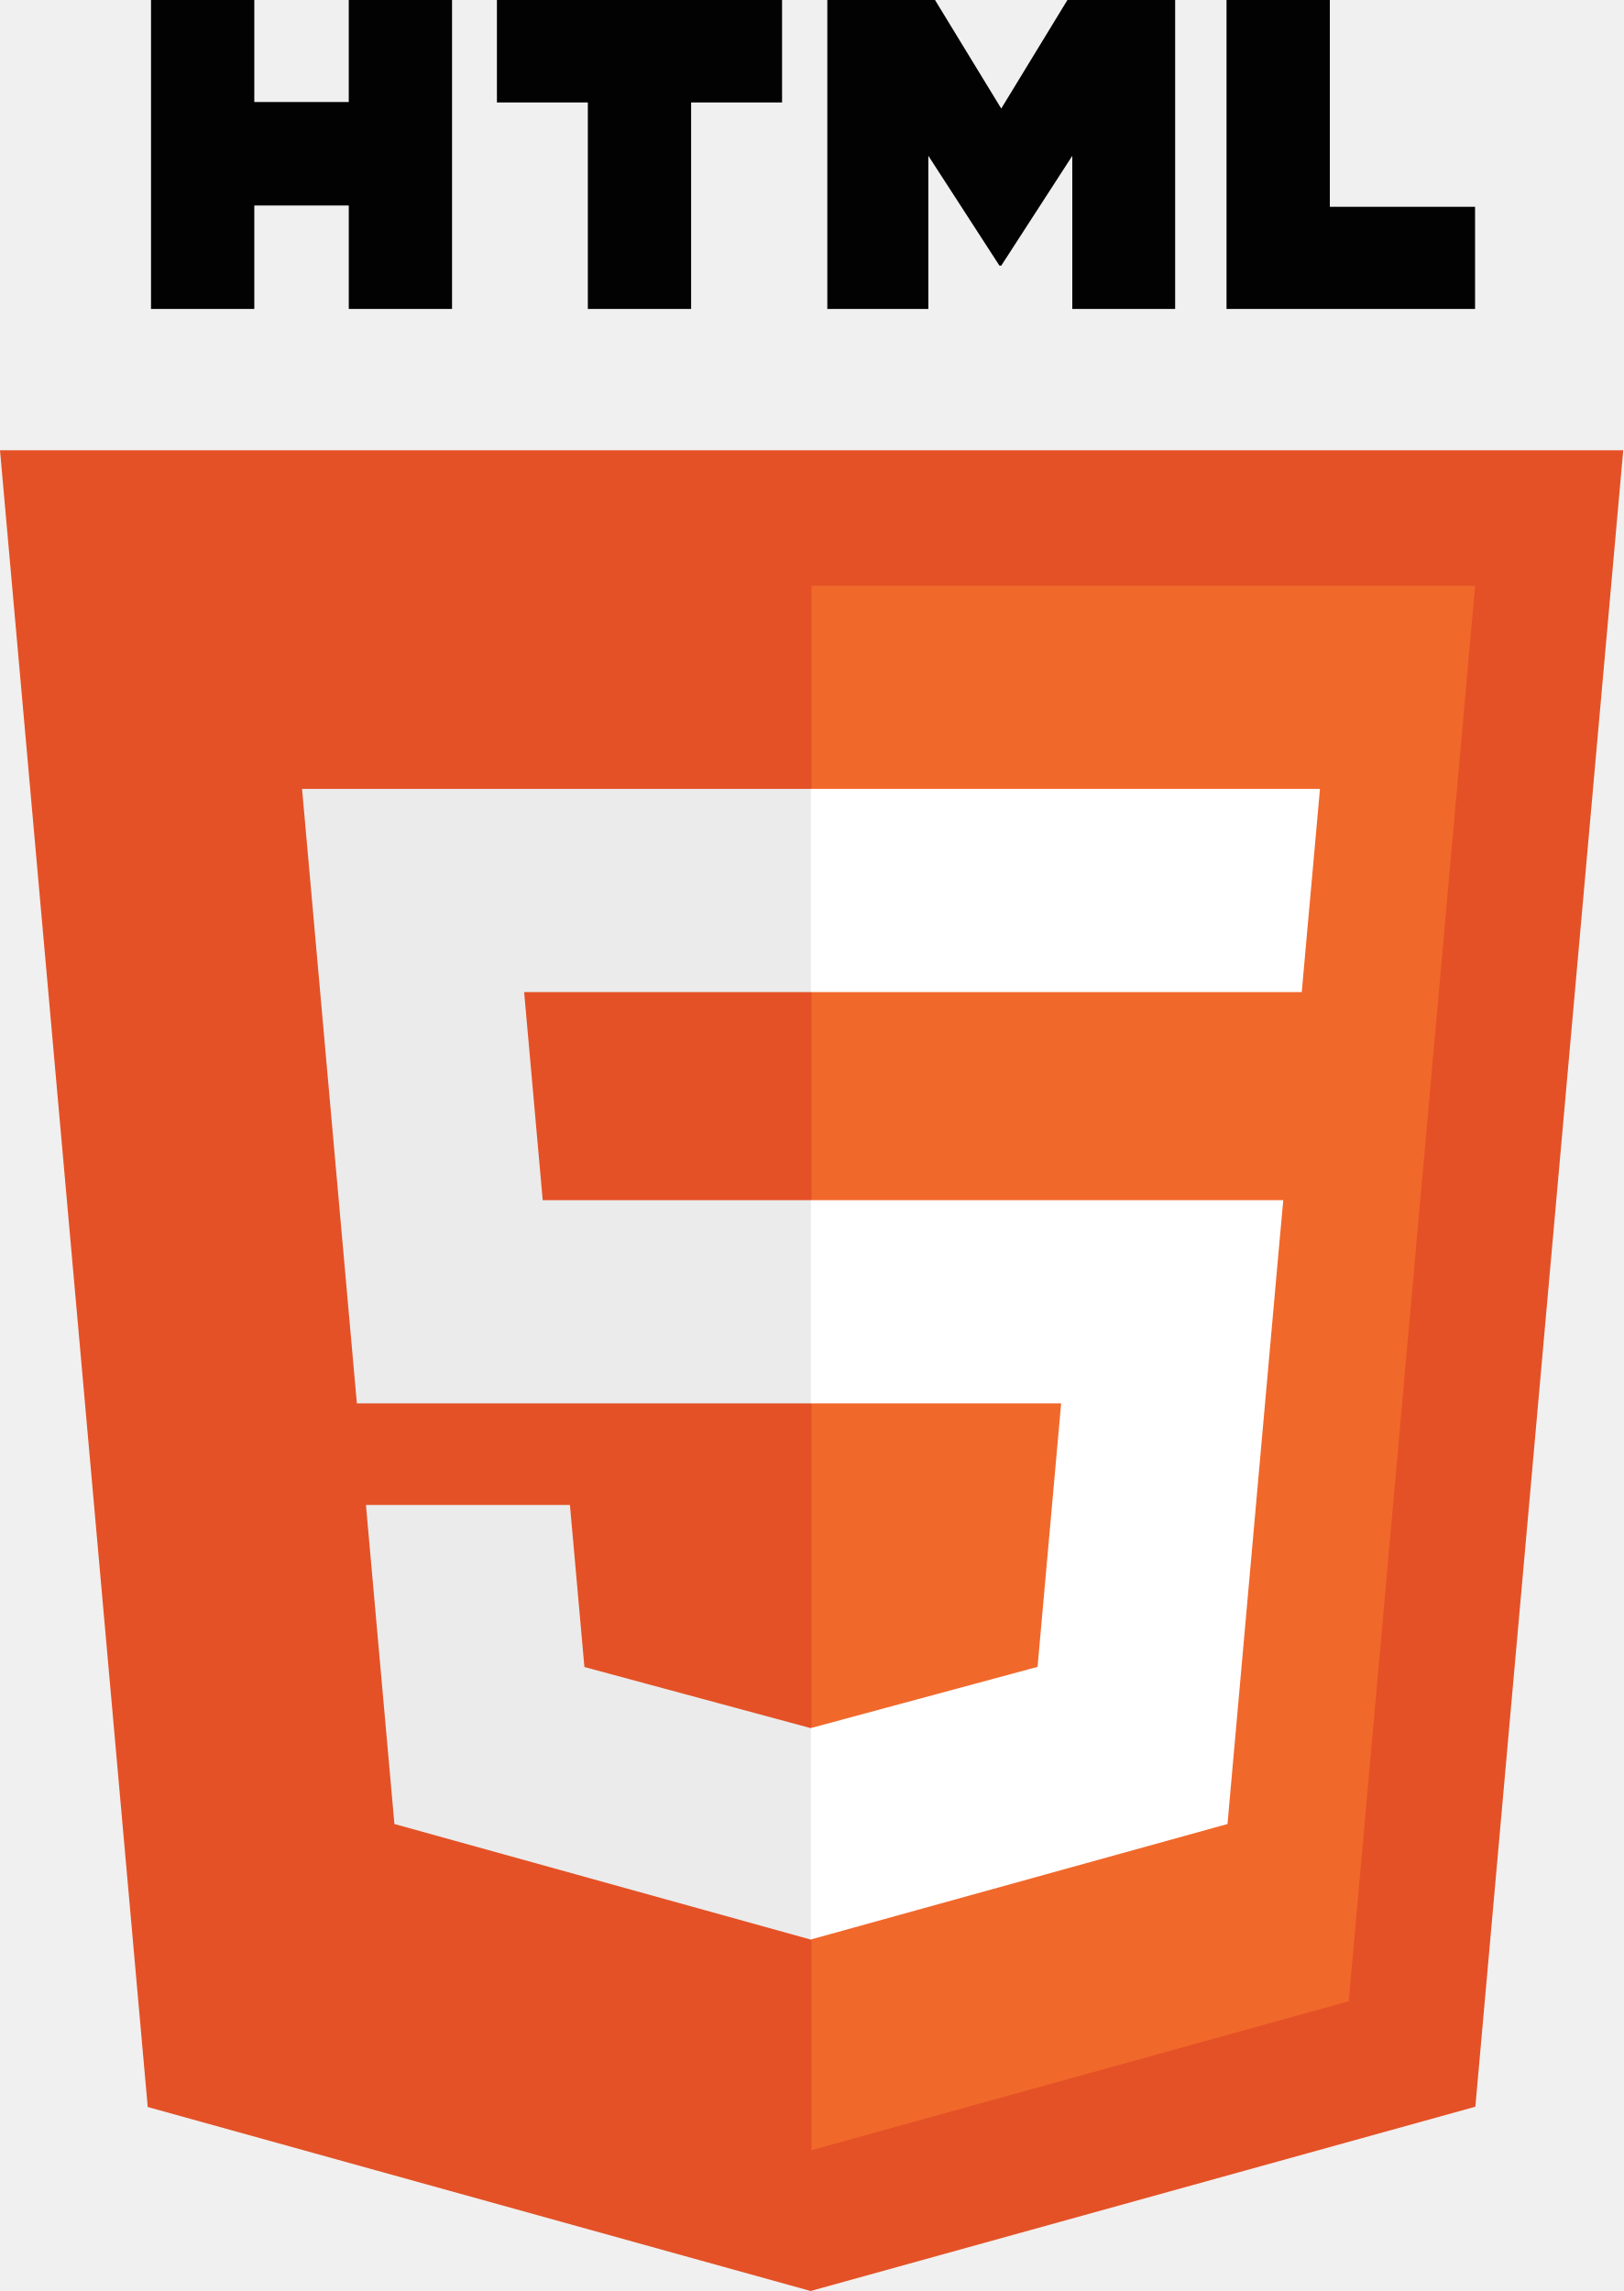
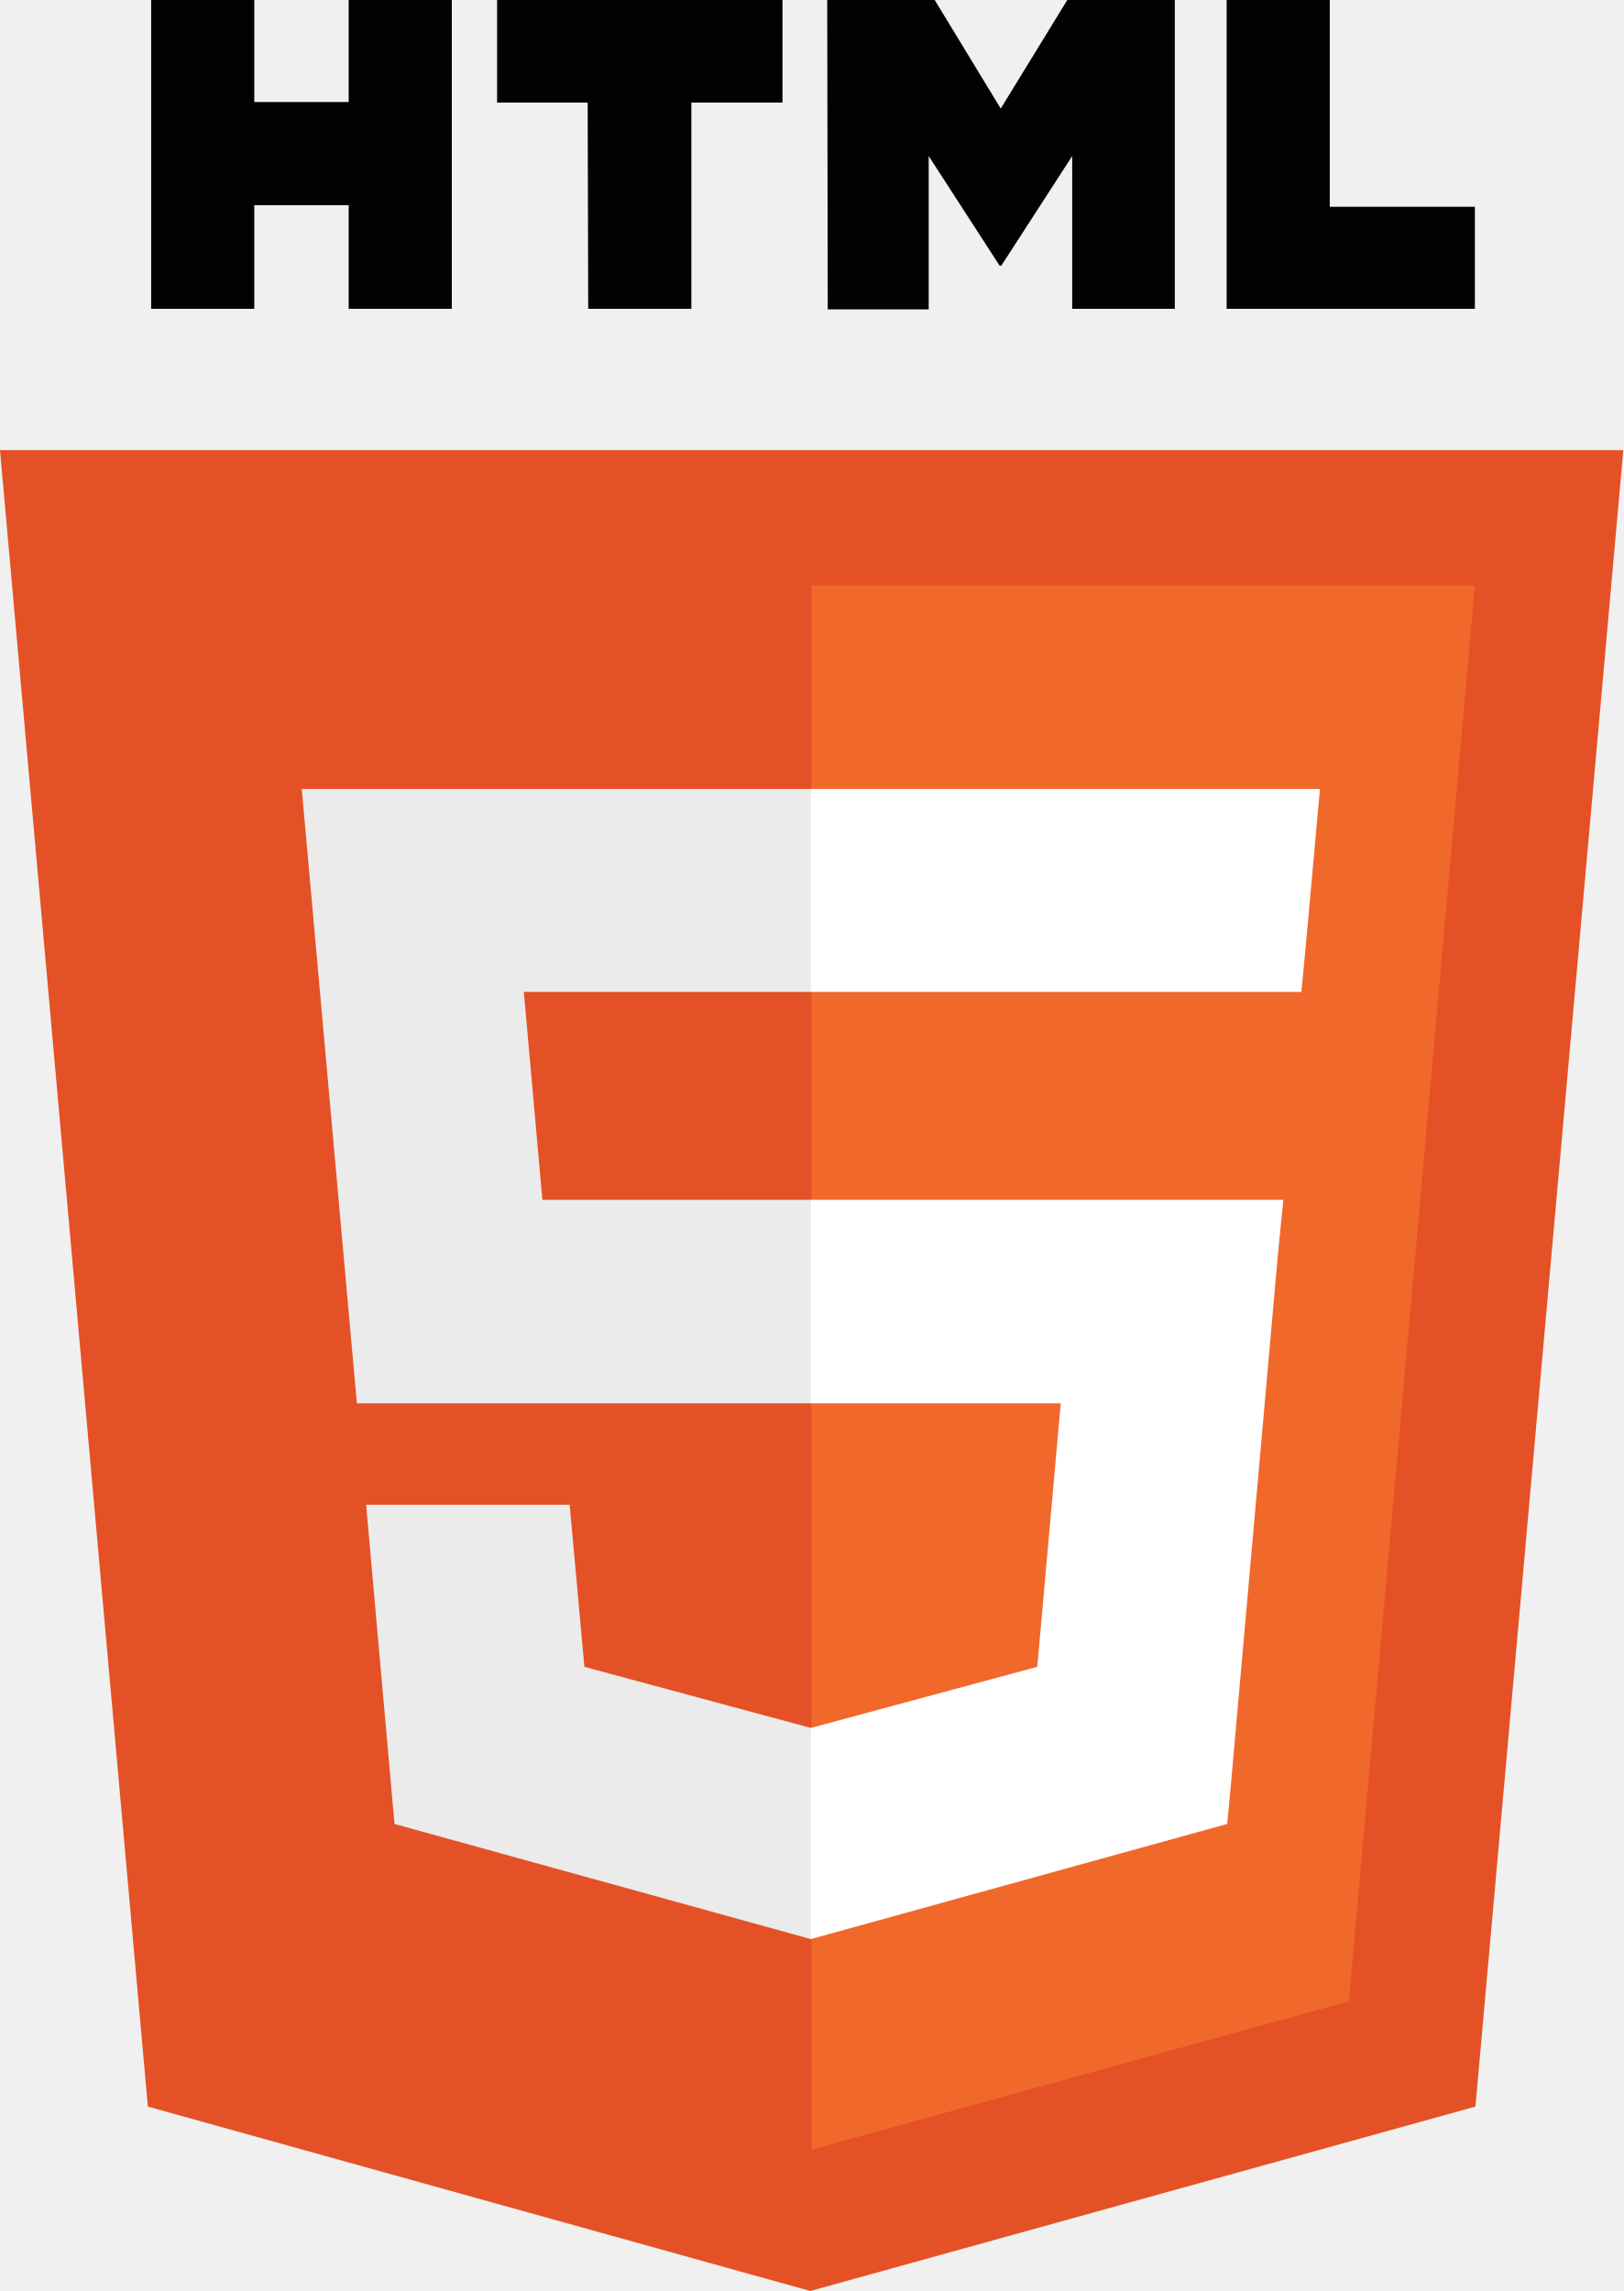
- <svg xmlns="http://www.w3.org/2000/svg" version="1.1" id="Layer_1" x="0px" y="0px" width="297.45px" height="419.853px" viewBox="26 145.838 297.45 419.853" enable-background="new 26 145.838 297.45 419.853" xml:space="preserve">
+ <svg xmlns="http://www.w3.org/2000/svg" version="1.1" id="Layer_1" x="0px" y="0px" viewBox="0 0 297.5 419.9" style="enable-background:new 0 0 297.5 419.9;" xml:space="preserve">
  <g>
-     <polygon fill="#E45126" points="53.07,531.97 26,228.35 323.45,228.35 296.352,531.921 174.543,565.69  " />
-     <polygon fill="#F1682B" points="174.725,539.878 273.152,512.591 296.31,253.175 174.725,253.175  " />
-     <polygon fill="#EBEBEB" points="174.725,365.784 125.45,365.784 122.046,327.652 174.725,327.652 174.725,290.413 174.596,290.413    81.35,290.413 82.242,300.404 91.394,403.02 174.725,403.02  " />
-     <polygon fill="#EBEBEB" points="174.725,462.491 174.562,462.538 133.09,451.338 130.438,421.641 110.287,421.641 93.058,421.641    98.275,480.108 174.553,501.284 174.725,501.235  " />
+     <polygon style="fill:#E45126;" points="27.1,386.1 0,82.5 297.5,82.5 270.4,386.1 148.5,419.9  " />
+     <polygon style="fill:#F1682B;" points="148.7,394 247.2,366.8 270.3,107.3 148.7,107.3  " />
+     <polygon style="fill:#EBEBEB;" points="148.7,219.9 99.4,219.9 96,181.8 148.7,181.8 148.7,144.6 148.6,144.6 55.3,144.6    56.2,154.6 65.4,257.2 148.7,257.2  " />
+     <polygon style="fill:#EBEBEB;" points="148.7,316.7 148.6,316.7 107.1,305.5 104.4,275.8 84.3,275.8 67.1,275.8 72.3,334.3    148.6,355.4 148.7,355.4  " />
    <g>
-       <path fill="#020202" d="M53.675,145.838h18.924v18.696H89.91v-18.696h18.925v56.618H89.911v-18.958h-17.31v18.958H53.675V145.838    L53.675,145.838z" />
-       <path fill="#020202" d="M133.719,164.614h-16.66v-18.775h52.252v18.775h-16.667v37.843H133.72L133.719,164.614L133.719,164.614z" />
-       <path fill="#020202" d="M177.604,145.838h19.733l12.137,19.894l12.127-19.894h19.739v56.618h-18.846v-28.063l-13.021,20.13h-0.325    l-13.028-20.13v28.063h-18.517L177.604,145.838L177.604,145.838z" />
-       <path fill="#020202" d="M250.758,145.838h18.929v37.903h26.612v18.714h-45.542L250.758,145.838L250.758,145.838z" />
+       <path style="fill:#020202;" d="M27.7,0h18.9v18.7h17.3V0h18.9v56.6H63.9v-19H46.6v19H27.7V0L27.7,0z" />
+       <path style="fill:#020202;" d="M107.7,18.8H91.1V0h52.3v18.8h-16.7v37.8h-18.9L107.7,18.8L107.7,18.8z" />
+       <path style="fill:#020202;" d="M151.6,0h19.7l12.1,19.9L195.6,0h19.7v56.6h-18.8V28.6l-13,20.1h-0.3l-13-20.1v28.1h-18.5L151.6,0    L151.6,0z" />
+       <path style="fill:#020202;" d="M224.8,0h18.9v37.9h26.6v18.7h-45.5L224.8,0L224.8,0z" />
    </g>
-     <polygon fill="#FFFFFF" points="174.596,365.784 174.596,403.02 220.45,403.02 216.128,451.312 174.596,462.524 174.596,501.267    250.936,480.108 251.495,473.817 260.246,375.783 261.154,365.784 251.12,365.784  " />
-     <polygon fill="#FFFFFF" points="174.596,290.413 174.596,313.541 174.596,327.56 174.596,327.652 264.423,327.652 264.423,327.652    264.543,327.652 265.29,319.282 266.986,300.404 267.877,290.413  " />
+     <polygon style="fill:#FFFFFF;" points="148.6,219.9 148.6,257.2 194.4,257.2 190.1,305.5 148.6,316.7 148.6,355.4 224.9,334.3    225.5,328 234.2,229.9 235.2,219.9 225.1,219.9  " />
+     <polygon style="fill:#FFFFFF;" points="148.6,144.6 148.6,167.7 148.6,181.7 148.6,181.8 238.4,181.8 238.4,181.8 238.5,181.8    239.3,173.4 241,154.6 241.9,144.6  " />
  </g>
</svg>
